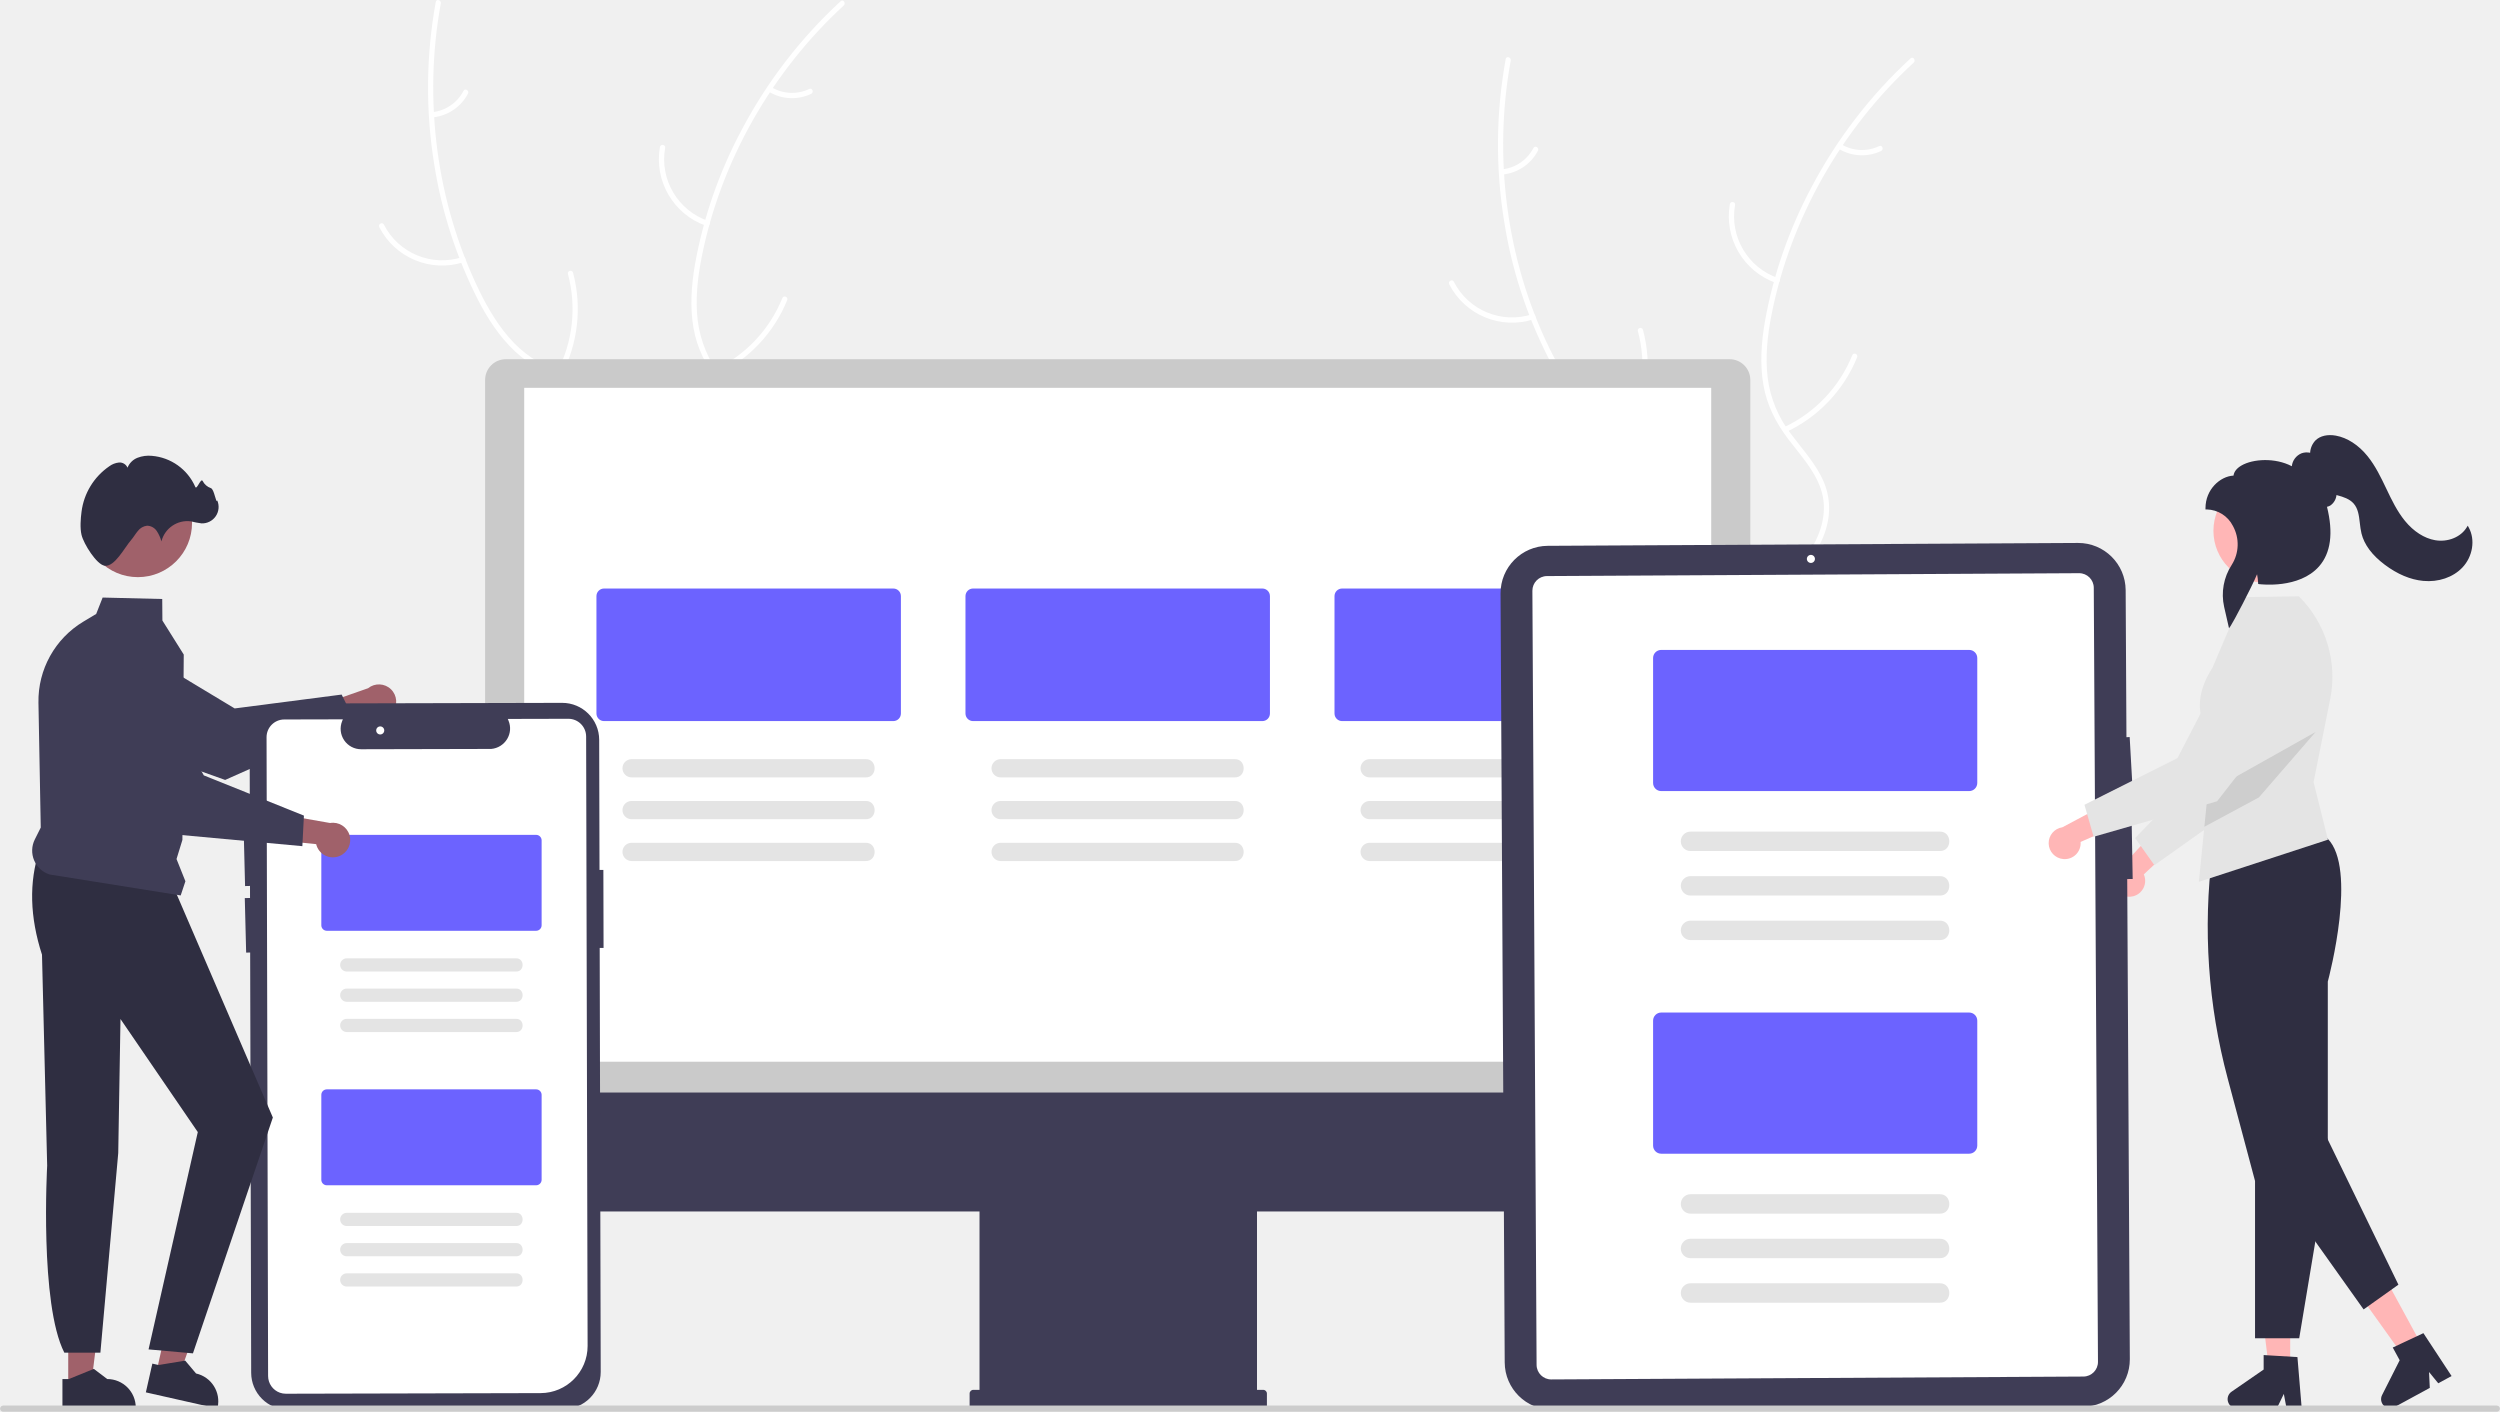
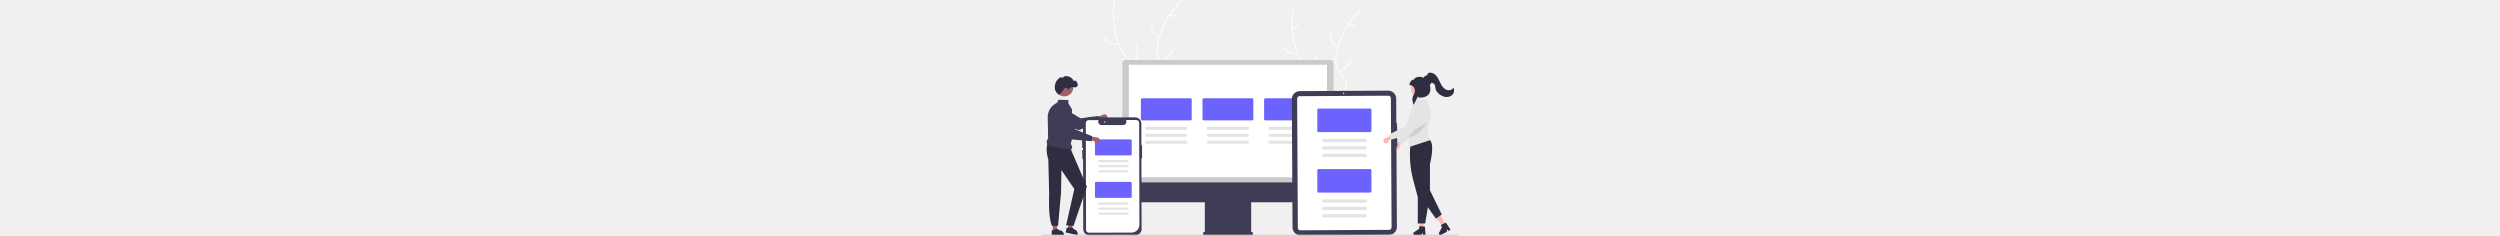
- <svg xmlns="http://www.w3.org/2000/svg" id="fea1fc4e-769a-4b20-9f11-50e93fd8b410" data-name="Layer 1" width="962.675" height="543.621" viewBox="0 0 962.675 543.621">
+ <svg xmlns="http://www.w3.org/2000/svg" id="fea1fc4e-769a-4b20-9f11-50e93fd8b410" data-name="Layer 1" width="462.675" height="43.621" viewBox="0 0 962.675 543.621">
  <path d="M940.042,523.326a6.126,6.126,0,0,0,4.134-8.435l15.899-14.87L949.076,497.378l-13.412,14.526a6.159,6.159,0,0,0,4.378,11.422Z" transform="translate(-118.6623 -178.1894)" fill="#ffb6b6" />
  <path d="M948.255,511.348l-7.415-10.455L968.692,472.087l6.467-45.407a15.445,15.445,0,0,1,20.223-12.458h0a15.461,15.461,0,0,1,9.703,19.569l-16.5,48.954Z" transform="translate(-118.6623 -178.1894)" fill="#e4e4e4" />
  <polygon points="881.887 526.632 873.656 526.632 869.74 494.882 881.889 494.883 881.887 526.632" fill="#ffb6b6" />
  <path d="M1004.978,720.451H999.137l-1.043-5.514-2.67,5.514H979.933a3.482,3.482,0,0,1-1.979-6.348l12.371-8.544v-5.575l13.012.777Z" transform="translate(-118.6623 -178.1894)" fill="#2f2e41" />
  <polygon points="932.67 518.256 925.44 522.19 906.825 496.174 917.496 490.367 932.67 518.256" fill="#ffb6b6" />
  <path d="M1062.692,708.057l-5.13,2.792-3.551-4.345.29,6.12-13.607,7.404a3.482,3.482,0,0,1-4.772-4.63l6.783-13.418-2.665-4.897,11.801-5.537Z" transform="translate(-118.6623 -178.1894)" fill="#2f2e41" />
  <path d="M1004.018,693.516H987.007v-60.575l-10.531-39.492a226.076,226.076,0,0,1-5.915-86.689l.015-.119.091-.077c.27-.227,27.224-22.514,44.273-5.465,11.492,11.492.694,52.815.089,55.083v71.236Z" transform="translate(-118.6623 -178.1894)" fill="#2f2e41" />
  <path d="M1003.976,407.896l-.09-.09-21.69.33-11.58,27.18c-10.72,16.65-.47,26.12.25,27.62l-2.05,20.43-1.32,13.18-2.12,21.22,49.71-16.24-5.53-22.15,6.39-31.95A43.698,43.698,0,0,0,1003.976,407.896Z" transform="translate(-118.6623 -178.1894)" fill="#e4e4e4" />
  <polygon points="875.207 455.064 910.153 504.218 923.558 494.687 894.373 434.711 875.207 455.064" fill="#2f2e41" />
  <circle cx="872.352" cy="204.4" r="20.024" fill="#ffb6b6" />
  <polygon points="891.664 281.866 869.824 307.066 848.834 318.356 850.154 305.176 862.514 298.236 891.664 281.866" opacity="0.1" />
  <path d="M976.989,420.115l-1.879-8.233a21.161,21.161,0,0,1,2.92-16.179,14.708,14.708,0,0,0,.452-15.007,11.542,11.542,0,0,0-10.056-6.334h-.5v-.5c0-7.18,5.596-12.248,10.798-12.539.188-1.494,1.247-2.833,3.091-3.897,4.405-2.54,12.921-3.09,19.356.294a6.101,6.101,0,0,1,3.766-4.992,6.018,6.018,0,0,1,3.289-.189,7.448,7.448,0,0,1,2.092-4.799c1.776-1.722,4.626-2.376,7.82-1.799,4.386.796,8.708,3.59,12.172,7.868,3.071,3.793,5.203,8.263,7.265,12.586,2.027,4.251,4.124,8.647,7.163,12.37,3.329,4.078,7.454,6.72,11.615,7.439,4.853.84,9.834-1.158,12.113-4.857l.453-.734.412.758c2.561,4.705,1.513,11.17-2.491,15.373-3.591,3.769-9.226,5.689-15.069,5.131-4.947-.47-9.937-2.573-14.831-6.248-4.861-3.65-7.868-7.686-8.936-11.994a32.501,32.501,0,0,1-.642-4.043c-.331-2.849-.643-5.54-2.396-7.52-1.575-1.781-4.012-2.552-6.173-3.135l-.424-.114a5.542,5.542,0,0,1-2.362,4.025,3.998,3.998,0,0,1-1.291.497c2.506,10.085,1.476,17.807-3.065,22.955-7.665,8.691-22.392,6.903-23.016,6.824l-.415-.054-.021-.417a23.242,23.242,0,0,0-.41-3.336c-2.109,5.083-9.206,18.522-10.155,19.878Z" transform="translate(-118.6623 -178.1894)" fill="#2f2e41" />
  <path d="M269.844,452.448a6.618,6.618,0,0,1-10.136.478l-21.566,9.379,2.101-12.039,20.157-7.061a6.653,6.653,0,0,1,9.444,9.243Z" transform="translate(-118.6623 -178.1894)" fill="#a0616a" />
  <path d="M255.453,456.207l-50.089,22.312-.107-.038-57.089-20.344a18.804,18.804,0,0,1-8.433-24.393h0a18.784,18.784,0,0,1,26.807-8.35l42.485,25.593,41.197-5.339Z" transform="translate(-118.6623 -178.1894)" fill="#3f3d56" />
  <path d="M276.438,309.304c-18.936-41.884-18.238-94.975,11.15-130.319A211.783,211.783,0,0,0,363.389,303.067c15.13,11.947,33.202,23.659,37.335,42.488,2.572,11.716-1.073,24.109-7.376,34.314-6.303,10.206-15.088,18.602-23.773,26.875l-.974,2.831C330.809,383.411,295.374,351.188,276.438,309.304Z" transform="translate(-118.6623 -178.1894)" fill="#f0f0f0" />
  <path d="M288.406,179.496c-6.763,37.034-1.739,76.468,14.7,110.398,3.554,7.336,7.798,14.468,13.479,20.367a44.709,44.709,0,0,0,20.299,11.901c7.147,2.087,14.7,3.394,21.216,7.182,6.868,3.993,11.13,10.692,12.79,18.375,2.032,9.4.564,18.97-1.196,28.278-1.954,10.335-4.148,21.039-1.316,31.428.343,1.259-1.63,1.718-1.973.461-4.927-18.076,4.652-35.903,3.313-54.077-.625-8.48-3.809-16.823-11.08-21.736-6.358-4.296-14.145-5.651-21.401-7.701-7.618-2.153-14.46-5.442-20.281-10.897-5.955-5.58-10.487-12.562-14.213-19.774a175.619,175.619,0,0,1-16.873-52.231,184.227,184.227,0,0,1,.598-62.572c.234-1.279,2.168-.673,1.936.598Z" transform="translate(-118.6623 -178.1894)" fill="#fff" />
  <path d="M297.181,279.148a27.158,27.158,0,0,1-32.472-13.503c-.589-1.163,1.19-2.133,1.78-.969a25.148,25.148,0,0,0,30.231,12.499c1.24-.404,1.693,1.571.461,1.973Z" transform="translate(-118.6623 -178.1894)" fill="#fff" />
  <path d="M333.121,321.582a52.346,52.346,0,0,0,4.234-37.912c-.339-1.26,1.635-1.719,1.973-.461a54.447,54.447,0,0,1-4.486,39.442c-.611,1.154-2.329.079-1.721-1.069Z" transform="translate(-118.6623 -178.1894)" fill="#fff" />
  <path d="M285.106,221.389a15.373,15.373,0,0,0,12.047-8.225c.596-1.161,2.313-.085,1.721,1.069a17.227,17.227,0,0,1-13.307,9.129,1.047,1.047,0,0,1-1.217-.756,1.018,1.018,0,0,1,.756-1.217Z" transform="translate(-118.6623 -178.1894)" fill="#fff" />
  <path d="M443.219,179.395c-.352.736-.704,1.472-1.047,2.222a202.452,202.452,0,0,0-11.557,30.74c-.246.811-.483,1.637-.705,2.454a213.431,213.431,0,0,0-6.483,78.311,207.267,207.267,0,0,0,5.623,30.986c3.671,14.047,8.768,28.985,7.618,43.011a35.555,35.555,0,0,1-.582,4.362L372.131,410.546c-.19.016-.372.047-.562.063l-2.482,1.676c-.174-.515-.343-1.053-.516-1.568-.102-.298-.19-.605-.292-.904-.063-.202-.126-.404-.195-.582-.021-.067-.042-.135-.055-.187-.069-.178-.114-.351-.174-.515q-1.43-4.506-2.802-9.048c-.009-.015-.009-.015-.004-.038-6.909-23.088-11.951-46.956-13.21-70.83-.038-.718-.085-1.451-.093-2.187a197.78,197.78,0,0,1,1.115-32.256,174.847,174.847,0,0,1,2.994-17.436,145.397,145.397,0,0,1,16.844-42.224c15.541-26.122,39.263-46.982,68.296-54.557C441.738,179.759,442.467,179.574,443.219,179.395Z" transform="translate(-118.6623 -178.1894)" fill="#f0f0f0" />
  <path d="M443.571,180.295c-27.697,25.498-47.428,60.009-54.73,96.997-1.579,7.997-2.485,16.246-1.5,24.378a44.709,44.709,0,0,0,9.042,21.723c4.45,5.97,9.694,11.56,12.616,18.508,3.08,7.323,2.449,15.238-.851,22.372-4.037,8.729-10.97,15.486-17.98,21.858-7.783,7.075-15.979,14.301-19.973,24.302-.484,1.212-2.336.39-1.853-.82,6.949-17.399,25.331-25.866,35.203-41.182,4.607-7.147,7.087-15.726,4.24-24.026-2.49-7.259-7.892-13.028-12.451-19.034-4.786-6.306-8.269-13.051-9.633-20.911-1.395-8.041-.81-16.343.557-24.346a175.619,175.619,0,0,1,17.975-51.862,184.227,184.227,0,0,1,38.15-49.6c.957-.881,2.136.768,1.186,1.643Z" transform="translate(-118.6623 -178.1894)" fill="#fff" />
  <path d="M390.58,265.144a27.158,27.158,0,0,1-17.797-30.332c.23-1.283,2.234-.987,2.004.298a25.148,25.148,0,0,0,16.613,28.181c1.233.424.406,2.274-.82,1.853Z" transform="translate(-118.6623 -178.1894)" fill="#fff" />
  <path d="M393.728,320.664a52.346,52.346,0,0,0,26.207-27.721c.488-1.21,2.34-.389,1.853.82a54.447,54.447,0,0,1-27.329,28.791c-1.183.554-1.907-1.339-.73-1.89Z" transform="translate(-118.6623 -178.1894)" fill="#fff" />
  <path d="M415.714,211.757a15.373,15.373,0,0,0,14.571.686c1.175-.568,1.898,1.325.73,1.89a17.227,17.227,0,0,1-16.121-.723,1.047,1.047,0,0,1-.516-1.336,1.018,1.018,0,0,1,1.336-.516Z" transform="translate(-118.6623 -178.1894)" fill="#fff" />
  <path d="M688.438,331.304c-18.936-41.884-18.238-94.975,11.15-130.319A211.783,211.783,0,0,0,775.389,325.067c15.13,11.947,33.202,23.659,37.335,42.488,2.572,11.716-1.073,24.109-7.376,34.314-6.303,10.206-15.088,18.602-23.773,26.875l-.974,2.831C742.809,405.411,707.374,373.188,688.438,331.304Z" transform="translate(-118.6623 -178.1894)" fill="#f0f0f0" />
  <path d="M700.406,201.496c-6.763,37.034-1.739,76.468,14.7,110.398,3.554,7.336,7.798,14.468,13.479,20.367a44.709,44.709,0,0,0,20.299,11.901c7.147,2.087,14.7,3.394,21.216,7.182,6.868,3.993,11.13,10.692,12.79,18.375,2.032,9.4.564,18.97-1.196,28.278-1.954,10.335-4.148,21.039-1.316,31.428.343,1.259-1.63,1.718-1.973.461-4.927-18.076,4.652-35.903,3.313-54.077-.625-8.48-3.809-16.823-11.08-21.736-6.358-4.296-14.145-5.651-21.401-7.701-7.618-2.153-14.46-5.442-20.281-10.897-5.955-5.58-10.487-12.562-14.213-19.774a175.619,175.619,0,0,1-16.873-52.231,184.227,184.227,0,0,1,.598-62.572c.234-1.279,2.168-.673,1.936.598Z" transform="translate(-118.6623 -178.1894)" fill="#fff" />
  <path d="M709.181,301.148a27.158,27.158,0,0,1-32.472-13.503c-.589-1.163,1.19-2.133,1.78-.969a25.148,25.148,0,0,0,30.231,12.499c1.24-.404,1.693,1.571.461,1.973Z" transform="translate(-118.6623 -178.1894)" fill="#fff" />
  <path d="M745.121,343.582a52.346,52.346,0,0,0,4.234-37.912c-.339-1.26,1.635-1.719,1.973-.461a54.447,54.447,0,0,1-4.486,39.442c-.611,1.154-2.329.079-1.721-1.069Z" transform="translate(-118.6623 -178.1894)" fill="#fff" />
  <path d="M697.106,243.389a15.373,15.373,0,0,0,12.047-8.225c.596-1.161,2.313-.085,1.721,1.069a17.227,17.227,0,0,1-13.307,9.129,1.047,1.047,0,0,1-1.217-.756,1.018,1.018,0,0,1,.756-1.217Z" transform="translate(-118.6623 -178.1894)" fill="#fff" />
  <path d="M855.219,201.395c-.352.736-.704,1.472-1.047,2.222a202.452,202.452,0,0,0-11.557,30.74c-.246.811-.483,1.637-.705,2.454a213.431,213.431,0,0,0-6.483,78.311,207.267,207.267,0,0,0,5.623,30.986c3.671,14.047,8.768,28.985,7.618,43.011a35.555,35.555,0,0,1-.582,4.362L784.131,432.546c-.19.016-.372.047-.562.063l-2.482,1.676c-.174-.515-.343-1.053-.516-1.568-.102-.298-.19-.605-.292-.904-.063-.202-.126-.404-.195-.582-.021-.067-.042-.135-.055-.187-.069-.178-.114-.351-.174-.515q-1.43-4.506-2.802-9.048c-.009-.015-.009-.015-.004-.038-6.909-23.088-11.951-46.956-13.21-70.83-.038-.718-.085-1.451-.093-2.187a197.78,197.78,0,0,1,1.115-32.256,174.847,174.847,0,0,1,2.994-17.436,145.397,145.397,0,0,1,16.844-42.224c15.541-26.122,39.263-46.982,68.296-54.557C853.738,201.759,854.467,201.574,855.219,201.395Z" transform="translate(-118.6623 -178.1894)" fill="#f0f0f0" />
  <path d="M855.571,202.295c-27.697,25.498-47.428,60.009-54.73,96.997-1.579,7.997-2.485,16.246-1.5,24.378a44.709,44.709,0,0,0,9.042,21.723c4.45,5.97,9.694,11.56,12.616,18.508,3.08,7.323,2.449,15.238-.851,22.372-4.037,8.729-10.97,15.486-17.98,21.858-7.783,7.075-15.979,14.301-19.973,24.302-.484,1.212-2.336.39-1.853-.82,6.949-17.399,25.331-25.866,35.203-41.182,4.607-7.147,7.087-15.726,4.24-24.026-2.49-7.259-7.892-13.028-12.451-19.034-4.786-6.306-8.269-13.051-9.633-20.911-1.395-8.041-.81-16.343.557-24.346a175.619,175.619,0,0,1,17.975-51.862,184.227,184.227,0,0,1,38.15-49.6c.957-.881,2.136.768,1.186,1.643Z" transform="translate(-118.6623 -178.1894)" fill="#fff" />
  <path d="M802.58,287.144a27.158,27.158,0,0,1-17.797-30.332c.23-1.283,2.234-.987,2.004.298a25.148,25.148,0,0,0,16.613,28.181c1.233.424.406,2.274-.82,1.853Z" transform="translate(-118.6623 -178.1894)" fill="#fff" />
  <path d="M805.728,342.664a52.346,52.346,0,0,0,26.207-27.721c.488-1.21,2.34-.389,1.853.82a54.447,54.447,0,0,1-27.329,28.791c-1.183.554-1.907-1.339-.73-1.89Z" transform="translate(-118.6623 -178.1894)" fill="#fff" />
  <path d="M827.714,233.757a15.373,15.373,0,0,0,14.571.686c1.175-.568,1.898,1.325.73,1.89a17.227,17.227,0,0,1-16.121-.723,1.047,1.047,0,0,1-.516-1.336,1.018,1.018,0,0,1,1.336-.516Z" transform="translate(-118.6623 -178.1894)" fill="#fff" />
  <path d="M305.468,606.529H792.649V324.481a7.98,7.98,0,0,0-7.971-7.971H313.439a7.98,7.98,0,0,0-7.971,7.971Z" transform="translate(-118.6623 -178.1894)" fill="#cacaca" />
  <rect x="201.858" y="149.345" width="457.077" height="259.491" fill="#fff" />
  <path d="M305.044,598.897v34.805a10.987,10.987,0,0,0,10.987,10.987H495.846v68.689h-2.389a1.427,1.427,0,0,0-1.427,1.427V719.583a1.427,1.427,0,0,0,1.427,1.427H605.084A1.427,1.427,0,0,0,606.511,719.583v-4.778a1.427,1.427,0,0,0-1.427-1.427h-2.389V644.69H782.51a10.987,10.987,0,0,0,10.987-10.987v-34.805Z" transform="translate(-118.6623 -178.1894)" fill="#3f3d56" />
  <path d="M462.649,455.862H351.262a2.931,2.931,0,0,1-2.928-2.928V407.739a2.931,2.931,0,0,1,2.928-2.928h111.386a2.931,2.931,0,0,1,2.928,2.928v45.196A2.931,2.931,0,0,1,462.649,455.862Z" transform="translate(-118.6623 -178.1894)" fill="#6c63ff" />
  <path d="M452.043,477.543H361.868a3.513,3.513,0,0,1,0-7.027h90.174C456.574,470.453,456.619,477.607,452.043,477.543Z" transform="translate(-118.6623 -178.1894)" fill="#e4e4e4" />
  <path d="M452.043,493.645H361.868a3.513,3.513,0,0,1,0-7.027h90.174C456.574,486.556,456.619,493.709,452.043,493.645Z" transform="translate(-118.6623 -178.1894)" fill="#e4e4e4" />
  <path d="M452.043,509.748H361.868a3.513,3.513,0,0,1,0-7.027h90.174C456.574,502.658,456.619,509.812,452.043,509.748Z" transform="translate(-118.6623 -178.1894)" fill="#e4e4e4" />
  <path d="M604.752,455.862H493.365a2.931,2.931,0,0,1-2.928-2.928V407.739a2.931,2.931,0,0,1,2.928-2.928h111.386a2.931,2.931,0,0,1,2.928,2.928v45.196A2.931,2.931,0,0,1,604.752,455.862Z" transform="translate(-118.6623 -178.1894)" fill="#6c63ff" />
  <path d="M594.146,477.543H503.971a3.513,3.513,0,0,1,0-7.027h90.174C598.676,470.453,598.722,477.607,594.146,477.543Z" transform="translate(-118.6623 -178.1894)" fill="#e4e4e4" />
  <path d="M594.146,493.645H503.971a3.513,3.513,0,0,1,0-7.027h90.174C598.676,486.556,598.722,493.709,594.146,493.645Z" transform="translate(-118.6623 -178.1894)" fill="#e4e4e4" />
  <path d="M594.146,509.748H503.971a3.513,3.513,0,0,1,0-7.027h90.174C598.676,502.658,598.722,509.812,594.146,509.748Z" transform="translate(-118.6623 -178.1894)" fill="#e4e4e4" />
  <path d="M746.854,455.862H635.468a2.931,2.931,0,0,1-2.928-2.928V407.739a2.931,2.931,0,0,1,2.928-2.928h111.386a2.931,2.931,0,0,1,2.928,2.928v45.196A2.931,2.931,0,0,1,746.854,455.862Z" transform="translate(-118.6623 -178.1894)" fill="#6c63ff" />
  <path d="M736.248,477.543H646.074a3.513,3.513,0,0,1,0-7.027h90.174C740.779,470.453,740.825,477.607,736.248,477.543Z" transform="translate(-118.6623 -178.1894)" fill="#e4e4e4" />
  <path d="M736.248,493.645H646.074a3.513,3.513,0,0,1,0-7.027h90.174C740.779,486.556,740.825,493.709,736.248,493.645Z" transform="translate(-118.6623 -178.1894)" fill="#e4e4e4" />
  <path d="M736.248,509.748H646.074a3.513,3.513,0,0,1,0-7.027h90.174C740.779,502.658,740.825,509.812,736.248,509.748Z" transform="translate(-118.6623 -178.1894)" fill="#e4e4e4" />
  <path d="M937.189,405.421l.304,56.649,1.242-.07,1.18,20.973-2.305.126.064,12.6,1.845-.036.374,20.991-2.101.038,1.001,184.856a18.274,18.274,0,0,1-18.156,18.356L716.437,721.01a18.272,18.272,0,0,1-18.356-18.156L696.478,406.727a18.274,18.274,0,0,1,18.156-18.356l204.199-1.107A18.281,18.281,0,0,1,937.189,405.421Z" transform="translate(-118.6623 -178.1894)" fill="#3f3d56" />
  <path d="M920.932,708.258,716.014,709.369a5.634,5.634,0,0,1-5.658-5.597l-1.617-298.095a5.634,5.634,0,0,1,5.597-5.658l204.918-1.111a5.634,5.634,0,0,1,5.658,5.597l1.617,298.095A5.634,5.634,0,0,1,920.932,708.258Z" transform="translate(-118.6623 -178.1894)" fill="#fff" />
  <circle cx="697.324" cy="215.221" r="1.553" fill="#fff" />
  <path d="M876.934,482.811h-118.6a3.121,3.121,0,0,1-3.117-3.117V431.571a3.121,3.121,0,0,1,3.117-3.117h118.6a3.121,3.121,0,0,1,3.117,3.117v48.123A3.121,3.121,0,0,1,876.934,482.811Z" transform="translate(-118.6623 -178.1894)" fill="#6c63ff" />
  <path d="M865.641,505.896H769.627a3.741,3.741,0,0,1,0-7.482h96.014C870.466,498.347,870.514,505.964,865.641,505.896Z" transform="translate(-118.6623 -178.1894)" fill="#e4e4e4" />
  <path d="M865.641,523.042H769.627a3.741,3.741,0,0,1,0-7.482h96.014C870.466,515.493,870.514,523.11,865.641,523.042Z" transform="translate(-118.6623 -178.1894)" fill="#e4e4e4" />
  <path d="M865.641,540.187H769.627a3.741,3.741,0,0,1,0-7.482h96.014C870.466,532.638,870.514,540.255,865.641,540.187Z" transform="translate(-118.6623 -178.1894)" fill="#e4e4e4" />
  <path d="M876.934,622.446h-118.6a3.121,3.121,0,0,1-3.117-3.117V571.206a3.121,3.121,0,0,1,3.117-3.117h118.6a3.121,3.121,0,0,1,3.117,3.117v48.123A3.121,3.121,0,0,1,876.934,622.446Z" transform="translate(-118.6623 -178.1894)" fill="#6c63ff" />
  <path d="M865.641,645.531H769.627a3.741,3.741,0,0,1,0-7.482h96.014C870.466,637.982,870.514,645.599,865.641,645.531Z" transform="translate(-118.6623 -178.1894)" fill="#e4e4e4" />
  <path d="M865.641,662.676H769.627a3.741,3.741,0,0,1,0-7.482h96.014C870.466,655.127,870.514,662.744,865.641,662.676Z" transform="translate(-118.6623 -178.1894)" fill="#e4e4e4" />
  <path d="M865.641,679.822H769.627a3.741,3.741,0,0,1,0-7.482h96.014C870.466,672.273,870.514,679.89,865.641,679.822Z" transform="translate(-118.6623 -178.1894)" fill="#e4e4e4" />
  <path d="M349.98,706.464l-.394-163.254,1.488-.004-.072-30.027-1.488.004-.122-50.124A14.255,14.255,0,0,0,335.102,448.838l-106.086.256a14.256,14.256,0,0,0-14.222,14.29l.084,34.95-2.37.059.524,20.993,1.898-.047.011,4.632-2.019.05.524,20.993,1.547-.039.391,161.812a14.23,14.23,0,0,0,14.29,14.222l106.085-.256A14.273,14.273,0,0,0,349.98,706.464Z" transform="translate(-118.6623 -178.1894)" fill="#3f3d56" />
  <path d="M226.429,714.477a6.845,6.845,0,0,1-4.531-6.42l-.594-245.973a6.831,6.831,0,0,1,6.814-6.847l22.572-.054-.28.689a7.874,7.874,0,0,0,7.316,10.83l50.093-.121a7.974,7.974,0,0,0,6.121-3.801,7.808,7.808,0,0,0,.544-7.063l-.283-.688,23.315-.057a6.84,6.84,0,0,1,6.848,6.815l.567,234.679a18.147,18.147,0,0,1-18.083,18.169l-98.104.237A6.841,6.841,0,0,1,226.429,714.477Z" transform="translate(-118.6623 -178.1894)" fill="#fff" />
  <circle cx="146.413" cy="281.27" r="1.553" fill="#fff" />
  <path d="M325.108,536.607h-80.598a2.121,2.121,0,0,1-2.118-2.118V501.786a2.121,2.121,0,0,1,2.118-2.118h80.598a2.121,2.121,0,0,1,2.118,2.118v32.703A2.121,2.121,0,0,1,325.108,536.607Z" transform="translate(-118.6623 -178.1894)" fill="#6c63ff" />
  <path d="M317.433,552.295H252.184a2.542,2.542,0,1,1,0-5.084H317.433C320.712,547.165,320.744,552.341,317.433,552.295Z" transform="translate(-118.6623 -178.1894)" fill="#e4e4e4" />
  <path d="M317.433,563.947H252.184a2.542,2.542,0,1,1,0-5.084H317.433C320.712,558.817,320.744,563.993,317.433,563.947Z" transform="translate(-118.6623 -178.1894)" fill="#e4e4e4" />
  <path d="M317.433,575.598H252.184a2.542,2.542,0,1,1,0-5.084H317.433C320.712,570.468,320.744,575.645,317.433,575.598Z" transform="translate(-118.6623 -178.1894)" fill="#e4e4e4" />
  <path d="M325.108,634.607h-80.598a2.121,2.121,0,0,1-2.118-2.118V599.786a2.121,2.121,0,0,1,2.118-2.118h80.598a2.121,2.121,0,0,1,2.118,2.118v32.703A2.121,2.121,0,0,1,325.108,634.607Z" transform="translate(-118.6623 -178.1894)" fill="#6c63ff" />
  <path d="M317.433,650.295H252.184a2.542,2.542,0,1,1,0-5.084H317.433C320.712,645.165,320.744,650.341,317.433,650.295Z" transform="translate(-118.6623 -178.1894)" fill="#e4e4e4" />
  <path d="M317.433,661.947H252.184a2.542,2.542,0,1,1,0-5.084H317.433C320.712,656.817,320.744,661.993,317.433,661.947Z" transform="translate(-118.6623 -178.1894)" fill="#e4e4e4" />
  <path d="M317.433,673.598H252.184a2.542,2.542,0,1,1,0-5.084H317.433C320.712,668.468,320.744,673.645,317.433,673.598Z" transform="translate(-118.6623 -178.1894)" fill="#e4e4e4" />
  <polygon points="26.276 533.887 35.034 533.886 39.2 500.107 26.274 500.107 26.276 533.887" fill="#a0616a" />
  <path d="M142.704,709.217l2.465-0,9.624-3.914,5.158,3.913h.001a10.992,10.992,0,0,1,10.991,10.991v.357l-28.238.001Z" transform="translate(-118.6623 -178.1894)" fill="#2f2e41" />
  <polygon points="60.214 528.368 68.756 530.297 80.261 498.265 67.653 495.418 60.214 528.368" fill="#a0616a" />
  <path d="M177.327,703.276l2.405.543,10.25-1.698,4.169,4.953.001 0A10.992,10.992,0,0,1,202.451,720.217l-.079.348-27.545-6.219Z" transform="translate(-118.6623 -178.1894)" fill="#2f2e41" />
  <path d="M133.846,505.566c-4.106,12.384-3.672,25.826.987,40.253l1.992,81.228s-2.967,53.268,6.608,72.012h13.886l6.875-76.877.863-51.6L194.828,614.115,175.866,697.803l17.091,1.528,30.77-90.82-37.964-88.111Z" transform="translate(-118.6623 -178.1894)" fill="#2f2e41" />
  <path d="M188.239,523.001l-50.493-8.077a9.638,9.638,0,0,1-5.68-13.49l2.29-4.58-.889-48.121a35.646,35.646,0,0,1,17.307-31.181l4.924-2.944,2.488-6.319,22.946.56.067,8.288,8.218,13.104-0.0.054-.516,71.322-2.265,7.36,3.424,8.561Z" transform="translate(-118.6623 -178.1894)" fill="#3f3d56" />
  <circle cx="53.098" cy="201.393" r="20.849" fill="#a0616a" />
  <path d="M150.05,384.127c-.622-2.62-.336-6.306.015-8.944a25.035,25.035,0,0,1,10.596-17.384,7.633,7.633,0,0,1,3.802-1.511,3.282,3.282,0,0,1,3.3,1.996,6.842,6.842,0,0,1,3.86-3.828,12.058,12.058,0,0,1,5.494-.74,20.08,20.08,0,0,1,16.752,11.975c.557,1.323,2.112-3.564,2.818-2.314a5.557,5.557,0,0,0,3.151,2.769c1.383.386,1.944,6.082,2.488,4.754a6.332,6.332,0,0,1-6.053,8.829,34.87,34.87,0,0,1-4.143-.793,10.329,10.329,0,0,0-11.309,7.731,13.685,13.685,0,0,0-1.8-4.006,4.632,4.632,0,0,0-3.716-2.042,5.204,5.204,0,0,0-3.576,2.056c-.918,1.078-1.607,2.335-2.532,3.407-2.713,3.145-6.383,10.48-10.249,9.945C155.898,395.606,150.899,387.704,150.05,384.127Z" transform="translate(-118.6623 -178.1894)" fill="#2f2e41" />
  <path d="M249.482,507.783a6.618,6.618,0,0,1-9.075-4.54l-23.398-2.364,7.719-9.474,21.035,3.697a6.653,6.653,0,0,1,3.718,12.68Z" transform="translate(-118.6623 -178.1894)" fill="#a0616a" />
  <path d="M235.091,504.024l-54.603-5.031-.075-.086L140.563,453.245a18.804,18.804,0,0,1,4.572-25.401h0a18.784,18.784,0,0,1,27.466,5.824l24.545,43.099,38.547,15.488Z" transform="translate(-118.6623 -178.1894)" fill="#3f3d56" />
  <path d="M1080.147,721.811H119.853a1.191,1.191,0,0,1,0-2.381h960.294a1.191,1.191,0,0,1,0,2.381Z" transform="translate(-118.6623 -178.1894)" fill="#ccc" />
  <path d="M913.146,508.986a6.126,6.126,0,0,0,6.692-6.592l19.924-8.771-9.505-6.134-17.463,9.27a6.159,6.159,0,0,0,.352,12.227Z" transform="translate(-118.6623 -178.1894)" fill="#ffb6b6" />
  <path d="M924.861,500.401l-3.538-12.319L957.137,470.113l21.127-40.709a15.445,15.445,0,0,1,23.206-5.065h0a15.461,15.461,0,0,1,2.681,21.677l-31.768,40.737Z" transform="translate(-118.6623 -178.1894)" fill="#e4e4e4" />
</svg>
